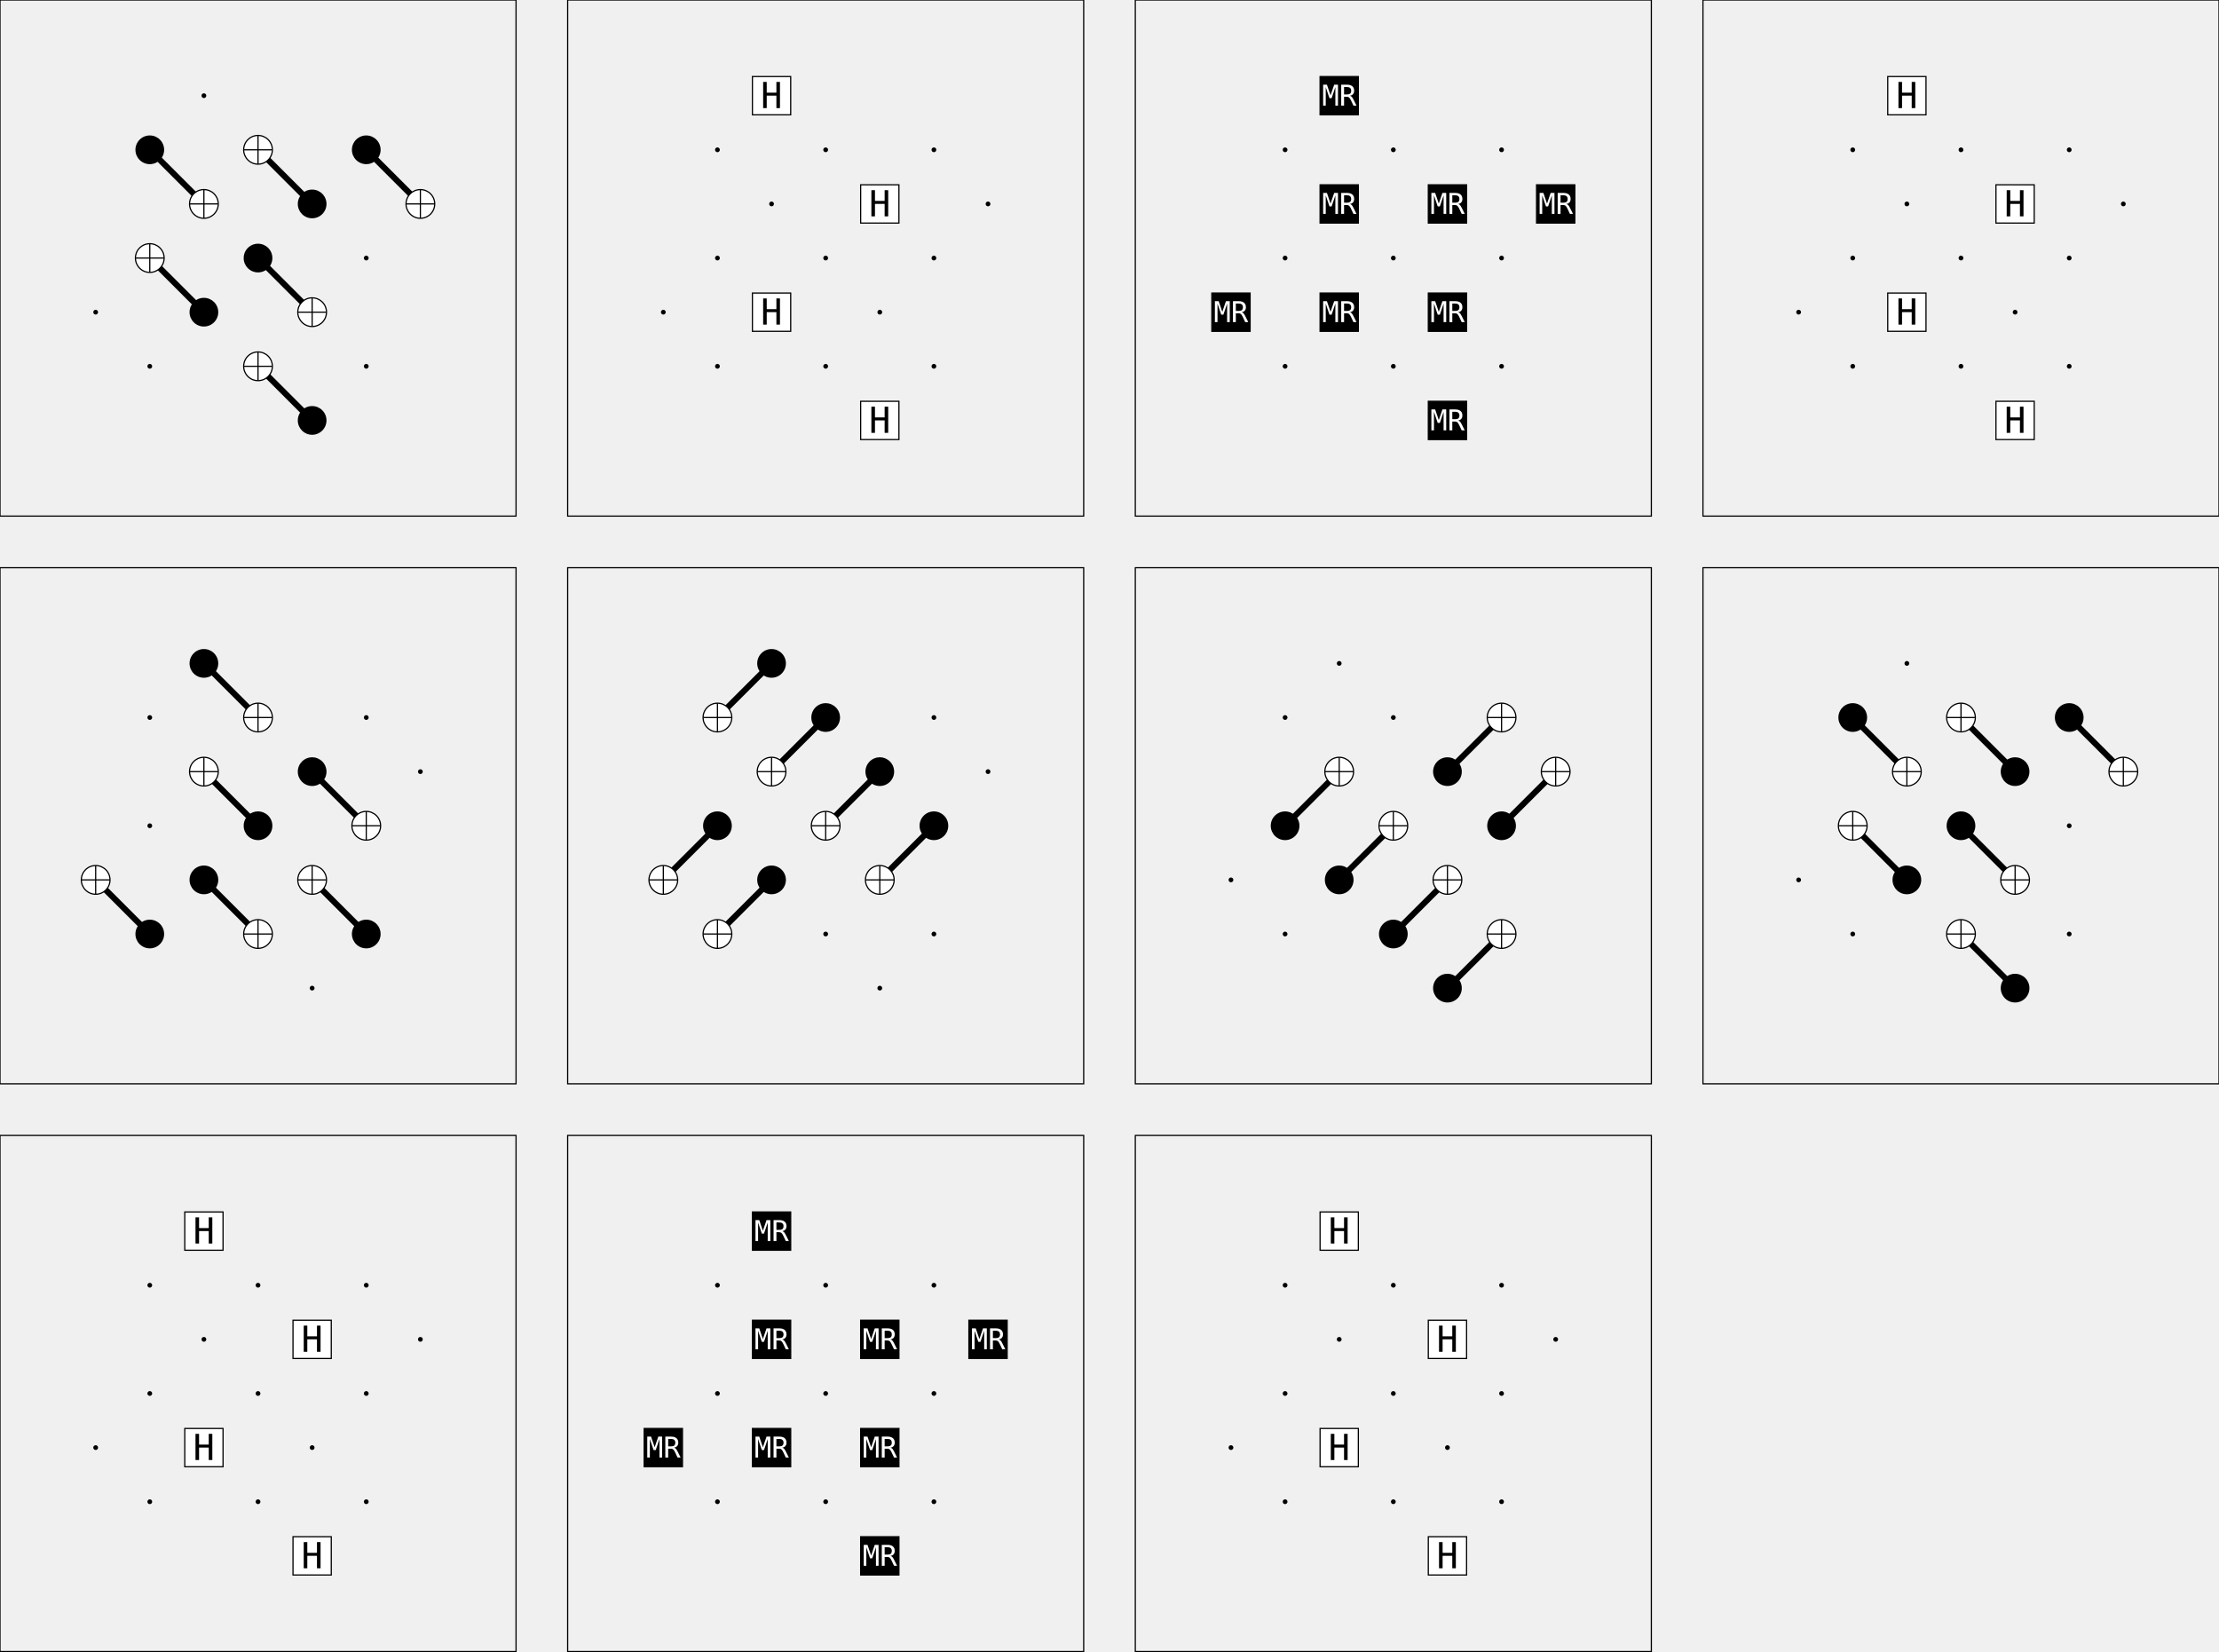
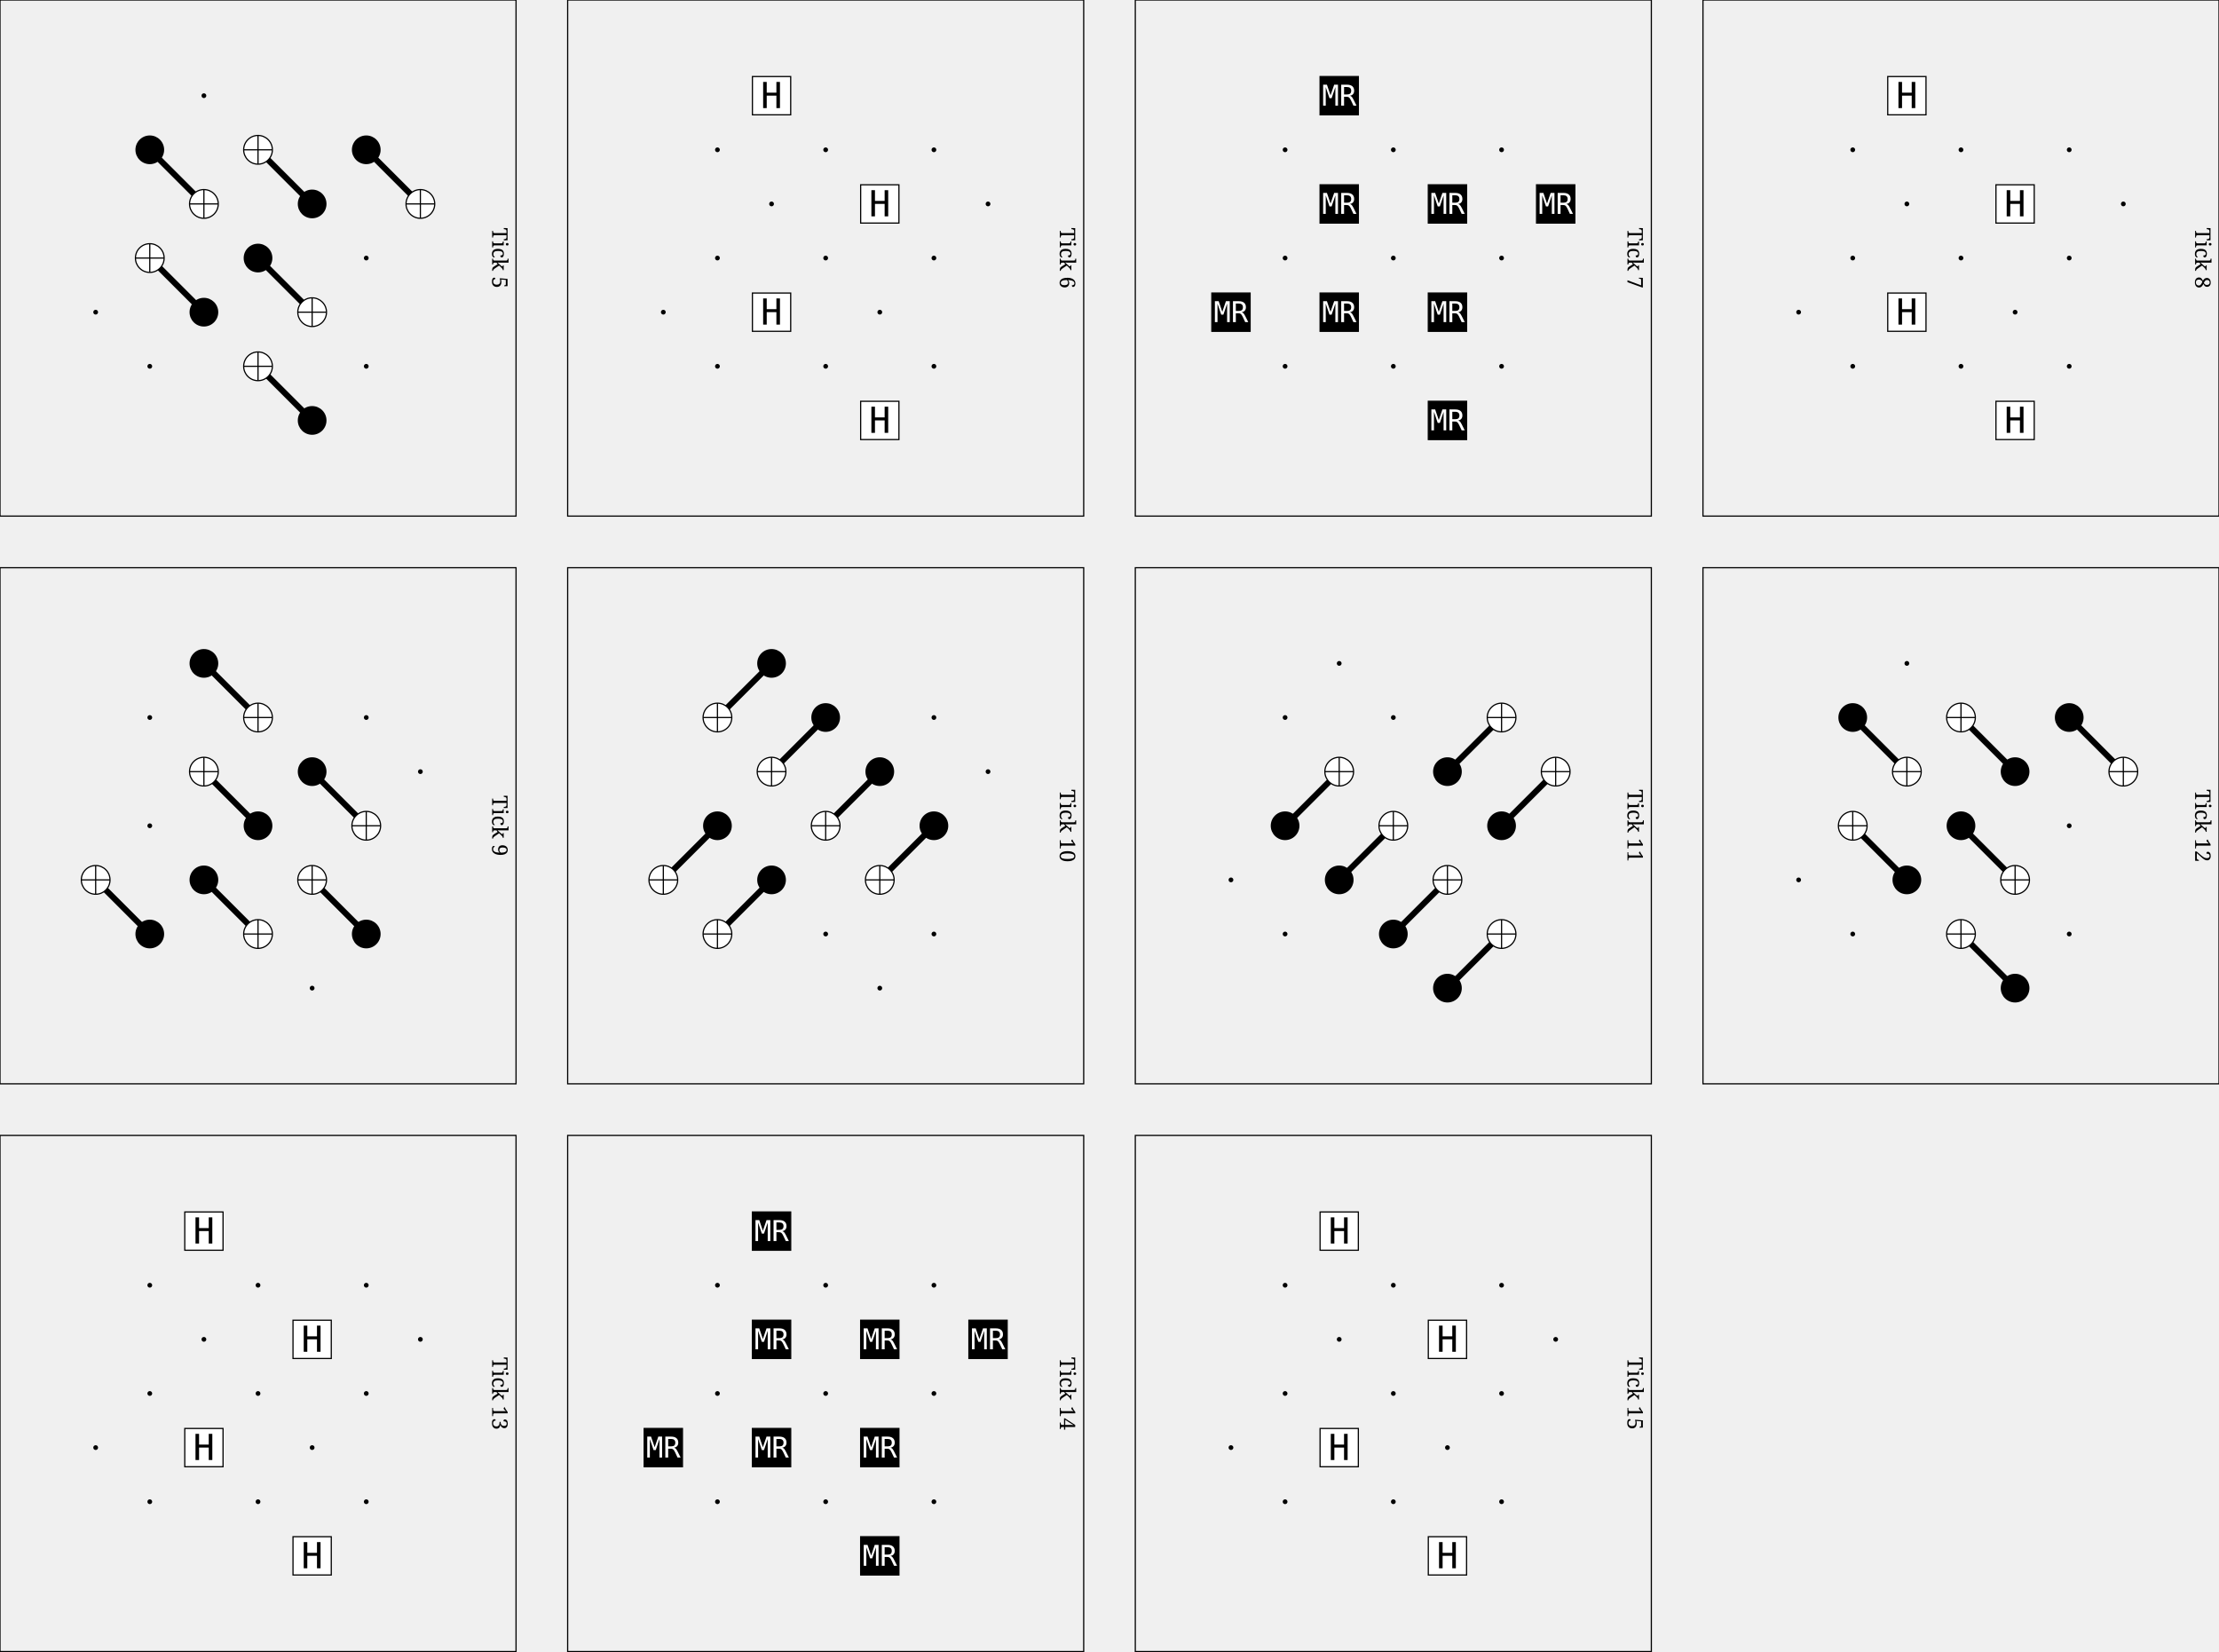
<svg xmlns="http://www.w3.org/2000/svg" viewBox="0 0 1855.57 1380.89" version="1.1">
  <g id="qubit_dots">
    <circle id="qubit_dot:1:1_1:5" cx="125.255" cy="125.255" r="2" stroke="none" fill="black" />
    <circle id="qubit_dot:2:2_0:5" cx="170.51" cy="80" r="2" stroke="none" fill="black" />
    <circle id="qubit_dot:3:3_1:5" cx="215.764" cy="125.255" r="2" stroke="none" fill="black" />
    <circle id="qubit_dot:5:5_1:5" cx="306.274" cy="125.255" r="2" stroke="none" fill="black" />
    <circle id="qubit_dot:8:1_3:5" cx="125.255" cy="215.764" r="2" stroke="none" fill="black" />
    <circle id="qubit_dot:9:2_2:5" cx="170.51" cy="170.51" r="2" stroke="none" fill="black" />
    <circle id="qubit_dot:10:3_3:5" cx="215.764" cy="215.764" r="2" stroke="none" fill="black" />
    <circle id="qubit_dot:11:4_2:5" cx="261.019" cy="170.51" r="2" stroke="none" fill="black" />
    <circle id="qubit_dot:12:5_3:5" cx="306.274" cy="215.764" r="2" stroke="none" fill="black" />
    <circle id="qubit_dot:13:6_2:5" cx="351.529" cy="170.51" r="2" stroke="none" fill="black" />
    <circle id="qubit_dot:14:0_4:5" cx="80" cy="261.019" r="2" stroke="none" fill="black" />
    <circle id="qubit_dot:15:1_5:5" cx="125.255" cy="306.274" r="2" stroke="none" fill="black" />
    <circle id="qubit_dot:16:2_4:5" cx="170.51" cy="261.019" r="2" stroke="none" fill="black" />
    <circle id="qubit_dot:17:3_5:5" cx="215.764" cy="306.274" r="2" stroke="none" fill="black" />
    <circle id="qubit_dot:18:4_4:5" cx="261.019" cy="261.019" r="2" stroke="none" fill="black" />
    <circle id="qubit_dot:19:5_5:5" cx="306.274" cy="306.274" r="2" stroke="none" fill="black" />
    <circle id="qubit_dot:25:4_6:5" cx="261.019" cy="351.529" r="2" stroke="none" fill="black" />
    <circle id="qubit_dot:1:1_1:5" cx="125.255" cy="599.937" r="2" stroke="none" fill="black" />
    <circle id="qubit_dot:2:2_0:5" cx="170.51" cy="554.682" r="2" stroke="none" fill="black" />
    <circle id="qubit_dot:3:3_1:5" cx="215.764" cy="599.937" r="2" stroke="none" fill="black" />
    <circle id="qubit_dot:5:5_1:5" cx="306.274" cy="599.937" r="2" stroke="none" fill="black" />
    <circle id="qubit_dot:8:1_3:5" cx="125.255" cy="690.446" r="2" stroke="none" fill="black" />
    <circle id="qubit_dot:9:2_2:5" cx="170.51" cy="645.192" r="2" stroke="none" fill="black" />
    <circle id="qubit_dot:10:3_3:5" cx="215.764" cy="690.446" r="2" stroke="none" fill="black" />
    <circle id="qubit_dot:11:4_2:5" cx="261.019" cy="645.192" r="2" stroke="none" fill="black" />
    <circle id="qubit_dot:12:5_3:5" cx="306.274" cy="690.446" r="2" stroke="none" fill="black" />
    <circle id="qubit_dot:13:6_2:5" cx="351.529" cy="645.192" r="2" stroke="none" fill="black" />
    <circle id="qubit_dot:14:0_4:5" cx="80" cy="735.701" r="2" stroke="none" fill="black" />
    <circle id="qubit_dot:15:1_5:5" cx="125.255" cy="780.956" r="2" stroke="none" fill="black" />
    <circle id="qubit_dot:16:2_4:5" cx="170.51" cy="735.701" r="2" stroke="none" fill="black" />
    <circle id="qubit_dot:17:3_5:5" cx="215.764" cy="780.956" r="2" stroke="none" fill="black" />
    <circle id="qubit_dot:18:4_4:5" cx="261.019" cy="735.701" r="2" stroke="none" fill="black" />
    <circle id="qubit_dot:19:5_5:5" cx="306.274" cy="780.956" r="2" stroke="none" fill="black" />
    <circle id="qubit_dot:25:4_6:5" cx="261.019" cy="826.211" r="2" stroke="none" fill="black" />
    <circle id="qubit_dot:1:1_1:5" cx="125.255" cy="1074.62" r="2" stroke="none" fill="black" />
    <circle id="qubit_dot:2:2_0:5" cx="170.51" cy="1029.36" r="2" stroke="none" fill="black" />
    <circle id="qubit_dot:3:3_1:5" cx="215.764" cy="1074.62" r="2" stroke="none" fill="black" />
    <circle id="qubit_dot:5:5_1:5" cx="306.274" cy="1074.62" r="2" stroke="none" fill="black" />
    <circle id="qubit_dot:8:1_3:5" cx="125.255" cy="1165.13" r="2" stroke="none" fill="black" />
    <circle id="qubit_dot:9:2_2:5" cx="170.51" cy="1119.87" r="2" stroke="none" fill="black" />
    <circle id="qubit_dot:10:3_3:5" cx="215.764" cy="1165.13" r="2" stroke="none" fill="black" />
    <circle id="qubit_dot:11:4_2:5" cx="261.019" cy="1119.87" r="2" stroke="none" fill="black" />
    <circle id="qubit_dot:12:5_3:5" cx="306.274" cy="1165.13" r="2" stroke="none" fill="black" />
    <circle id="qubit_dot:13:6_2:5" cx="351.529" cy="1119.87" r="2" stroke="none" fill="black" />
    <circle id="qubit_dot:14:0_4:5" cx="80" cy="1210.38" r="2" stroke="none" fill="black" />
    <circle id="qubit_dot:15:1_5:5" cx="125.255" cy="1255.64" r="2" stroke="none" fill="black" />
    <circle id="qubit_dot:16:2_4:5" cx="170.51" cy="1210.38" r="2" stroke="none" fill="black" />
    <circle id="qubit_dot:17:3_5:5" cx="215.764" cy="1255.64" r="2" stroke="none" fill="black" />
    <circle id="qubit_dot:18:4_4:5" cx="261.019" cy="1210.38" r="2" stroke="none" fill="black" />
    <circle id="qubit_dot:19:5_5:5" cx="306.274" cy="1255.64" r="2" stroke="none" fill="black" />
    <circle id="qubit_dot:25:4_6:5" cx="261.019" cy="1300.89" r="2" stroke="none" fill="black" />
    <circle id="qubit_dot:1:1_1:6" cx="599.937" cy="125.255" r="2" stroke="none" fill="black" />
    <circle id="qubit_dot:2:2_0:6" cx="645.192" cy="80" r="2" stroke="none" fill="black" />
    <circle id="qubit_dot:3:3_1:6" cx="690.446" cy="125.255" r="2" stroke="none" fill="black" />
    <circle id="qubit_dot:5:5_1:6" cx="780.956" cy="125.255" r="2" stroke="none" fill="black" />
    <circle id="qubit_dot:8:1_3:6" cx="599.937" cy="215.764" r="2" stroke="none" fill="black" />
    <circle id="qubit_dot:9:2_2:6" cx="645.192" cy="170.51" r="2" stroke="none" fill="black" />
    <circle id="qubit_dot:10:3_3:6" cx="690.446" cy="215.764" r="2" stroke="none" fill="black" />
    <circle id="qubit_dot:11:4_2:6" cx="735.701" cy="170.51" r="2" stroke="none" fill="black" />
    <circle id="qubit_dot:12:5_3:6" cx="780.956" cy="215.764" r="2" stroke="none" fill="black" />
    <circle id="qubit_dot:13:6_2:6" cx="826.211" cy="170.51" r="2" stroke="none" fill="black" />
    <circle id="qubit_dot:14:0_4:6" cx="554.682" cy="261.019" r="2" stroke="none" fill="black" />
    <circle id="qubit_dot:15:1_5:6" cx="599.937" cy="306.274" r="2" stroke="none" fill="black" />
    <circle id="qubit_dot:16:2_4:6" cx="645.192" cy="261.019" r="2" stroke="none" fill="black" />
    <circle id="qubit_dot:17:3_5:6" cx="690.446" cy="306.274" r="2" stroke="none" fill="black" />
    <circle id="qubit_dot:18:4_4:6" cx="735.701" cy="261.019" r="2" stroke="none" fill="black" />
    <circle id="qubit_dot:19:5_5:6" cx="780.956" cy="306.274" r="2" stroke="none" fill="black" />
    <circle id="qubit_dot:25:4_6:6" cx="735.701" cy="351.529" r="2" stroke="none" fill="black" />
    <circle id="qubit_dot:1:1_1:6" cx="599.937" cy="599.937" r="2" stroke="none" fill="black" />
    <circle id="qubit_dot:2:2_0:6" cx="645.192" cy="554.682" r="2" stroke="none" fill="black" />
    <circle id="qubit_dot:3:3_1:6" cx="690.446" cy="599.937" r="2" stroke="none" fill="black" />
    <circle id="qubit_dot:5:5_1:6" cx="780.956" cy="599.937" r="2" stroke="none" fill="black" />
    <circle id="qubit_dot:8:1_3:6" cx="599.937" cy="690.446" r="2" stroke="none" fill="black" />
    <circle id="qubit_dot:9:2_2:6" cx="645.192" cy="645.192" r="2" stroke="none" fill="black" />
    <circle id="qubit_dot:10:3_3:6" cx="690.446" cy="690.446" r="2" stroke="none" fill="black" />
    <circle id="qubit_dot:11:4_2:6" cx="735.701" cy="645.192" r="2" stroke="none" fill="black" />
    <circle id="qubit_dot:12:5_3:6" cx="780.956" cy="690.446" r="2" stroke="none" fill="black" />
    <circle id="qubit_dot:13:6_2:6" cx="826.211" cy="645.192" r="2" stroke="none" fill="black" />
    <circle id="qubit_dot:14:0_4:6" cx="554.682" cy="735.701" r="2" stroke="none" fill="black" />
    <circle id="qubit_dot:15:1_5:6" cx="599.937" cy="780.956" r="2" stroke="none" fill="black" />
    <circle id="qubit_dot:16:2_4:6" cx="645.192" cy="735.701" r="2" stroke="none" fill="black" />
    <circle id="qubit_dot:17:3_5:6" cx="690.446" cy="780.956" r="2" stroke="none" fill="black" />
    <circle id="qubit_dot:18:4_4:6" cx="735.701" cy="735.701" r="2" stroke="none" fill="black" />
    <circle id="qubit_dot:19:5_5:6" cx="780.956" cy="780.956" r="2" stroke="none" fill="black" />
    <circle id="qubit_dot:25:4_6:6" cx="735.701" cy="826.211" r="2" stroke="none" fill="black" />
    <circle id="qubit_dot:1:1_1:6" cx="599.937" cy="1074.62" r="2" stroke="none" fill="black" />
    <circle id="qubit_dot:2:2_0:6" cx="645.192" cy="1029.36" r="2" stroke="none" fill="black" />
    <circle id="qubit_dot:3:3_1:6" cx="690.446" cy="1074.62" r="2" stroke="none" fill="black" />
    <circle id="qubit_dot:5:5_1:6" cx="780.956" cy="1074.62" r="2" stroke="none" fill="black" />
    <circle id="qubit_dot:8:1_3:6" cx="599.937" cy="1165.13" r="2" stroke="none" fill="black" />
    <circle id="qubit_dot:9:2_2:6" cx="645.192" cy="1119.87" r="2" stroke="none" fill="black" />
    <circle id="qubit_dot:10:3_3:6" cx="690.446" cy="1165.13" r="2" stroke="none" fill="black" />
    <circle id="qubit_dot:11:4_2:6" cx="735.701" cy="1119.87" r="2" stroke="none" fill="black" />
    <circle id="qubit_dot:12:5_3:6" cx="780.956" cy="1165.13" r="2" stroke="none" fill="black" />
    <circle id="qubit_dot:13:6_2:6" cx="826.211" cy="1119.87" r="2" stroke="none" fill="black" />
    <circle id="qubit_dot:14:0_4:6" cx="554.682" cy="1210.38" r="2" stroke="none" fill="black" />
    <circle id="qubit_dot:15:1_5:6" cx="599.937" cy="1255.64" r="2" stroke="none" fill="black" />
    <circle id="qubit_dot:16:2_4:6" cx="645.192" cy="1210.38" r="2" stroke="none" fill="black" />
    <circle id="qubit_dot:17:3_5:6" cx="690.446" cy="1255.64" r="2" stroke="none" fill="black" />
    <circle id="qubit_dot:18:4_4:6" cx="735.701" cy="1210.38" r="2" stroke="none" fill="black" />
    <circle id="qubit_dot:19:5_5:6" cx="780.956" cy="1255.64" r="2" stroke="none" fill="black" />
    <circle id="qubit_dot:25:4_6:6" cx="735.701" cy="1300.89" r="2" stroke="none" fill="black" />
    <circle id="qubit_dot:1:1_1:7" cx="1074.62" cy="125.255" r="2" stroke="none" fill="black" />
    <circle id="qubit_dot:2:2_0:7" cx="1119.87" cy="80" r="2" stroke="none" fill="black" />
    <circle id="qubit_dot:3:3_1:7" cx="1165.13" cy="125.255" r="2" stroke="none" fill="black" />
    <circle id="qubit_dot:5:5_1:7" cx="1255.64" cy="125.255" r="2" stroke="none" fill="black" />
    <circle id="qubit_dot:8:1_3:7" cx="1074.62" cy="215.764" r="2" stroke="none" fill="black" />
    <circle id="qubit_dot:9:2_2:7" cx="1119.87" cy="170.51" r="2" stroke="none" fill="black" />
    <circle id="qubit_dot:10:3_3:7" cx="1165.13" cy="215.764" r="2" stroke="none" fill="black" />
    <circle id="qubit_dot:11:4_2:7" cx="1210.38" cy="170.51" r="2" stroke="none" fill="black" />
    <circle id="qubit_dot:12:5_3:7" cx="1255.64" cy="215.764" r="2" stroke="none" fill="black" />
    <circle id="qubit_dot:13:6_2:7" cx="1300.89" cy="170.51" r="2" stroke="none" fill="black" />
    <circle id="qubit_dot:14:0_4:7" cx="1029.36" cy="261.019" r="2" stroke="none" fill="black" />
    <circle id="qubit_dot:15:1_5:7" cx="1074.62" cy="306.274" r="2" stroke="none" fill="black" />
    <circle id="qubit_dot:16:2_4:7" cx="1119.87" cy="261.019" r="2" stroke="none" fill="black" />
    <circle id="qubit_dot:17:3_5:7" cx="1165.13" cy="306.274" r="2" stroke="none" fill="black" />
    <circle id="qubit_dot:18:4_4:7" cx="1210.38" cy="261.019" r="2" stroke="none" fill="black" />
    <circle id="qubit_dot:19:5_5:7" cx="1255.64" cy="306.274" r="2" stroke="none" fill="black" />
    <circle id="qubit_dot:25:4_6:7" cx="1210.38" cy="351.529" r="2" stroke="none" fill="black" />
    <circle id="qubit_dot:1:1_1:7" cx="1074.62" cy="599.937" r="2" stroke="none" fill="black" />
    <circle id="qubit_dot:2:2_0:7" cx="1119.87" cy="554.682" r="2" stroke="none" fill="black" />
    <circle id="qubit_dot:3:3_1:7" cx="1165.13" cy="599.937" r="2" stroke="none" fill="black" />
    <circle id="qubit_dot:5:5_1:7" cx="1255.64" cy="599.937" r="2" stroke="none" fill="black" />
    <circle id="qubit_dot:8:1_3:7" cx="1074.62" cy="690.446" r="2" stroke="none" fill="black" />
    <circle id="qubit_dot:9:2_2:7" cx="1119.87" cy="645.192" r="2" stroke="none" fill="black" />
    <circle id="qubit_dot:10:3_3:7" cx="1165.13" cy="690.446" r="2" stroke="none" fill="black" />
    <circle id="qubit_dot:11:4_2:7" cx="1210.38" cy="645.192" r="2" stroke="none" fill="black" />
    <circle id="qubit_dot:12:5_3:7" cx="1255.64" cy="690.446" r="2" stroke="none" fill="black" />
    <circle id="qubit_dot:13:6_2:7" cx="1300.89" cy="645.192" r="2" stroke="none" fill="black" />
    <circle id="qubit_dot:14:0_4:7" cx="1029.36" cy="735.701" r="2" stroke="none" fill="black" />
    <circle id="qubit_dot:15:1_5:7" cx="1074.62" cy="780.956" r="2" stroke="none" fill="black" />
    <circle id="qubit_dot:16:2_4:7" cx="1119.87" cy="735.701" r="2" stroke="none" fill="black" />
    <circle id="qubit_dot:17:3_5:7" cx="1165.13" cy="780.956" r="2" stroke="none" fill="black" />
    <circle id="qubit_dot:18:4_4:7" cx="1210.38" cy="735.701" r="2" stroke="none" fill="black" />
    <circle id="qubit_dot:19:5_5:7" cx="1255.64" cy="780.956" r="2" stroke="none" fill="black" />
    <circle id="qubit_dot:25:4_6:7" cx="1210.38" cy="826.211" r="2" stroke="none" fill="black" />
    <circle id="qubit_dot:1:1_1:7" cx="1074.62" cy="1074.62" r="2" stroke="none" fill="black" />
    <circle id="qubit_dot:2:2_0:7" cx="1119.87" cy="1029.36" r="2" stroke="none" fill="black" />
    <circle id="qubit_dot:3:3_1:7" cx="1165.13" cy="1074.62" r="2" stroke="none" fill="black" />
    <circle id="qubit_dot:5:5_1:7" cx="1255.64" cy="1074.62" r="2" stroke="none" fill="black" />
    <circle id="qubit_dot:8:1_3:7" cx="1074.62" cy="1165.13" r="2" stroke="none" fill="black" />
    <circle id="qubit_dot:9:2_2:7" cx="1119.87" cy="1119.87" r="2" stroke="none" fill="black" />
    <circle id="qubit_dot:10:3_3:7" cx="1165.13" cy="1165.13" r="2" stroke="none" fill="black" />
    <circle id="qubit_dot:11:4_2:7" cx="1210.38" cy="1119.87" r="2" stroke="none" fill="black" />
    <circle id="qubit_dot:12:5_3:7" cx="1255.64" cy="1165.13" r="2" stroke="none" fill="black" />
    <circle id="qubit_dot:13:6_2:7" cx="1300.89" cy="1119.87" r="2" stroke="none" fill="black" />
    <circle id="qubit_dot:14:0_4:7" cx="1029.36" cy="1210.38" r="2" stroke="none" fill="black" />
    <circle id="qubit_dot:15:1_5:7" cx="1074.62" cy="1255.64" r="2" stroke="none" fill="black" />
    <circle id="qubit_dot:16:2_4:7" cx="1119.87" cy="1210.38" r="2" stroke="none" fill="black" />
    <circle id="qubit_dot:17:3_5:7" cx="1165.13" cy="1255.64" r="2" stroke="none" fill="black" />
    <circle id="qubit_dot:18:4_4:7" cx="1210.38" cy="1210.38" r="2" stroke="none" fill="black" />
    <circle id="qubit_dot:19:5_5:7" cx="1255.64" cy="1255.64" r="2" stroke="none" fill="black" />
    <circle id="qubit_dot:25:4_6:7" cx="1210.38" cy="1300.89" r="2" stroke="none" fill="black" />
    <circle id="qubit_dot:1:1_1:8" cx="1549.3" cy="125.255" r="2" stroke="none" fill="black" />
    <circle id="qubit_dot:2:2_0:8" cx="1594.56" cy="80" r="2" stroke="none" fill="black" />
    <circle id="qubit_dot:3:3_1:8" cx="1639.81" cy="125.255" r="2" stroke="none" fill="black" />
    <circle id="qubit_dot:5:5_1:8" cx="1730.32" cy="125.255" r="2" stroke="none" fill="black" />
    <circle id="qubit_dot:8:1_3:8" cx="1549.3" cy="215.764" r="2" stroke="none" fill="black" />
    <circle id="qubit_dot:9:2_2:8" cx="1594.56" cy="170.51" r="2" stroke="none" fill="black" />
    <circle id="qubit_dot:10:3_3:8" cx="1639.81" cy="215.764" r="2" stroke="none" fill="black" />
    <circle id="qubit_dot:11:4_2:8" cx="1685.07" cy="170.51" r="2" stroke="none" fill="black" />
    <circle id="qubit_dot:12:5_3:8" cx="1730.32" cy="215.764" r="2" stroke="none" fill="black" />
    <circle id="qubit_dot:13:6_2:8" cx="1775.57" cy="170.51" r="2" stroke="none" fill="black" />
    <circle id="qubit_dot:14:0_4:8" cx="1504.05" cy="261.019" r="2" stroke="none" fill="black" />
    <circle id="qubit_dot:15:1_5:8" cx="1549.3" cy="306.274" r="2" stroke="none" fill="black" />
    <circle id="qubit_dot:16:2_4:8" cx="1594.56" cy="261.019" r="2" stroke="none" fill="black" />
    <circle id="qubit_dot:17:3_5:8" cx="1639.81" cy="306.274" r="2" stroke="none" fill="black" />
    <circle id="qubit_dot:18:4_4:8" cx="1685.07" cy="261.019" r="2" stroke="none" fill="black" />
    <circle id="qubit_dot:19:5_5:8" cx="1730.32" cy="306.274" r="2" stroke="none" fill="black" />
    <circle id="qubit_dot:25:4_6:8" cx="1685.07" cy="351.529" r="2" stroke="none" fill="black" />
    <circle id="qubit_dot:1:1_1:8" cx="1549.3" cy="599.937" r="2" stroke="none" fill="black" />
    <circle id="qubit_dot:2:2_0:8" cx="1594.56" cy="554.682" r="2" stroke="none" fill="black" />
    <circle id="qubit_dot:3:3_1:8" cx="1639.81" cy="599.937" r="2" stroke="none" fill="black" />
    <circle id="qubit_dot:5:5_1:8" cx="1730.32" cy="599.937" r="2" stroke="none" fill="black" />
    <circle id="qubit_dot:8:1_3:8" cx="1549.3" cy="690.446" r="2" stroke="none" fill="black" />
    <circle id="qubit_dot:9:2_2:8" cx="1594.56" cy="645.192" r="2" stroke="none" fill="black" />
    <circle id="qubit_dot:10:3_3:8" cx="1639.81" cy="690.446" r="2" stroke="none" fill="black" />
    <circle id="qubit_dot:11:4_2:8" cx="1685.07" cy="645.192" r="2" stroke="none" fill="black" />
    <circle id="qubit_dot:12:5_3:8" cx="1730.32" cy="690.446" r="2" stroke="none" fill="black" />
    <circle id="qubit_dot:13:6_2:8" cx="1775.57" cy="645.192" r="2" stroke="none" fill="black" />
    <circle id="qubit_dot:14:0_4:8" cx="1504.05" cy="735.701" r="2" stroke="none" fill="black" />
    <circle id="qubit_dot:15:1_5:8" cx="1549.3" cy="780.956" r="2" stroke="none" fill="black" />
    <circle id="qubit_dot:16:2_4:8" cx="1594.56" cy="735.701" r="2" stroke="none" fill="black" />
    <circle id="qubit_dot:17:3_5:8" cx="1639.81" cy="780.956" r="2" stroke="none" fill="black" />
    <circle id="qubit_dot:18:4_4:8" cx="1685.07" cy="735.701" r="2" stroke="none" fill="black" />
    <circle id="qubit_dot:19:5_5:8" cx="1730.32" cy="780.956" r="2" stroke="none" fill="black" />
    <circle id="qubit_dot:25:4_6:8" cx="1685.07" cy="826.211" r="2" stroke="none" fill="black" />
  </g>
  <path d="M170.51,261.019 L125.255,215.764 " fill="none" stroke="black" stroke-width="5" />
  <circle cx="170.51" cy="261.019" r="12" stroke="none" fill="black" />
  <circle cx="125.255" cy="215.764" r="12" stroke="black" fill="white" />
  <path d="M113.255,215.764 L137.255,215.764 M125.255,203.764 L125.255,227.764 " stroke="black" />
  <path d="M261.019,170.51 L215.764,125.255 " fill="none" stroke="black" stroke-width="5" />
  <circle cx="261.019" cy="170.51" r="12" stroke="none" fill="black" />
  <circle cx="215.764" cy="125.255" r="12" stroke="black" fill="white" />
  <path d="M203.764,125.255 L227.764,125.255 M215.764,113.255 L215.764,137.255 " stroke="black" />
  <path d="M261.019,351.529 L215.764,306.274 " fill="none" stroke="black" stroke-width="5" />
  <circle cx="261.019" cy="351.529" r="12" stroke="none" fill="black" />
  <circle cx="215.764" cy="306.274" r="12" stroke="black" fill="white" />
  <path d="M203.764,306.274 L227.764,306.274 M215.764,294.274 L215.764,318.274 " stroke="black" />
  <path d="M125.255,125.255 L170.51,170.51 " fill="none" stroke="black" stroke-width="5" />
  <circle cx="125.255" cy="125.255" r="12" stroke="none" fill="black" />
  <circle cx="170.51" cy="170.51" r="12" stroke="black" fill="white" />
  <path d="M158.51,170.51 L182.51,170.51 M170.51,158.51 L170.51,182.51 " stroke="black" />
  <path d="M215.764,215.764 L261.019,261.019 " fill="none" stroke="black" stroke-width="5" />
  <circle cx="215.764" cy="215.764" r="12" stroke="none" fill="black" />
  <circle cx="261.019" cy="261.019" r="12" stroke="black" fill="white" />
  <path d="M249.019,261.019 L273.019,261.019 M261.019,249.019 L261.019,273.019 " stroke="black" />
  <path d="M306.274,125.255 L351.529,170.51 " fill="none" stroke="black" stroke-width="5" />
  <circle cx="306.274" cy="125.255" r="12" stroke="none" fill="black" />
  <circle cx="351.529" cy="170.51" r="12" stroke="black" fill="white" />
  <path d="M339.529,170.51 L363.529,170.51 M351.529,158.51 L351.529,182.51 " stroke="black" />
  <rect x="629.192" y="64" width="32" height="32" stroke="black" fill="white" />
  <text dominant-baseline="central" text-anchor="middle" font-family="monospace" font-size="30" x="645.192" y="80">H</text>
  <rect x="719.701" y="154.51" width="32" height="32" stroke="black" fill="white" />
  <text dominant-baseline="central" text-anchor="middle" font-family="monospace" font-size="30" x="735.701" y="170.51">H</text>
  <rect x="629.192" y="245.019" width="32" height="32" stroke="black" fill="white" />
  <text dominant-baseline="central" text-anchor="middle" font-family="monospace" font-size="30" x="645.192" y="261.019">H</text>
  <rect x="719.701" y="335.529" width="32" height="32" stroke="black" fill="white" />
  <text dominant-baseline="central" text-anchor="middle" font-family="monospace" font-size="30" x="735.701" y="351.529">H</text>
  <rect x="1103.87" y="64" width="32" height="32" stroke="black" fill="black" />
  <text dominant-baseline="central" text-anchor="middle" font-family="monospace" font-size="24" x="1119.87" y="80" fill="white">MR</text>
  <rect x="1103.87" y="154.51" width="32" height="32" stroke="black" fill="black" />
  <text dominant-baseline="central" text-anchor="middle" font-family="monospace" font-size="24" x="1119.87" y="170.51" fill="white">MR</text>
  <rect x="1194.38" y="154.51" width="32" height="32" stroke="black" fill="black" />
  <text dominant-baseline="central" text-anchor="middle" font-family="monospace" font-size="24" x="1210.38" y="170.51" fill="white">MR</text>
  <rect x="1284.89" y="154.51" width="32" height="32" stroke="black" fill="black" />
  <text dominant-baseline="central" text-anchor="middle" font-family="monospace" font-size="24" x="1300.89" y="170.51" fill="white">MR</text>
  <rect x="1013.36" y="245.019" width="32" height="32" stroke="black" fill="black" />
  <text dominant-baseline="central" text-anchor="middle" font-family="monospace" font-size="24" x="1029.36" y="261.019" fill="white">MR</text>
  <rect x="1103.87" y="245.019" width="32" height="32" stroke="black" fill="black" />
  <text dominant-baseline="central" text-anchor="middle" font-family="monospace" font-size="24" x="1119.87" y="261.019" fill="white">MR</text>
  <rect x="1194.38" y="245.019" width="32" height="32" stroke="black" fill="black" />
  <text dominant-baseline="central" text-anchor="middle" font-family="monospace" font-size="24" x="1210.38" y="261.019" fill="white">MR</text>
  <rect x="1194.38" y="335.529" width="32" height="32" stroke="black" fill="black" />
  <text dominant-baseline="central" text-anchor="middle" font-family="monospace" font-size="24" x="1210.38" y="351.529" fill="white">MR</text>
  <rect x="1578.56" y="64" width="32" height="32" stroke="black" fill="white" />
  <text dominant-baseline="central" text-anchor="middle" font-family="monospace" font-size="30" x="1594.56" y="80">H</text>
  <rect x="1669.06" y="154.51" width="32" height="32" stroke="black" fill="white" />
  <text dominant-baseline="central" text-anchor="middle" font-family="monospace" font-size="30" x="1685.06" y="170.51">H</text>
  <rect x="1578.56" y="245.019" width="32" height="32" stroke="black" fill="white" />
  <text dominant-baseline="central" text-anchor="middle" font-family="monospace" font-size="30" x="1594.56" y="261.019">H</text>
  <rect x="1669.06" y="335.529" width="32" height="32" stroke="black" fill="white" />
  <text dominant-baseline="central" text-anchor="middle" font-family="monospace" font-size="30" x="1685.06" y="351.529">H</text>
  <path d="M170.51,554.682 L215.764,599.937 " fill="none" stroke="black" stroke-width="5" />
  <circle cx="170.51" cy="554.682" r="12" stroke="none" fill="black" />
  <circle cx="215.764" cy="599.937" r="12" stroke="black" fill="white" />
  <path d="M203.764,599.937 L227.764,599.937 M215.764,587.937 L215.764,611.937 " stroke="black" />
  <path d="M170.51,735.701 L215.764,780.956 " fill="none" stroke="black" stroke-width="5" />
  <circle cx="170.51" cy="735.701" r="12" stroke="none" fill="black" />
  <circle cx="215.764" cy="780.956" r="12" stroke="black" fill="white" />
  <path d="M203.764,780.956 L227.764,780.956 M215.764,768.956 L215.764,792.956 " stroke="black" />
  <path d="M261.019,645.192 L306.274,690.446 " fill="none" stroke="black" stroke-width="5" />
  <circle cx="261.019" cy="645.192" r="12" stroke="none" fill="black" />
  <circle cx="306.274" cy="690.446" r="12" stroke="black" fill="white" />
  <path d="M294.274,690.446 L318.274,690.446 M306.274,678.446 L306.274,702.446 " stroke="black" />
  <path d="M125.255,780.956 L80,735.701 " fill="none" stroke="black" stroke-width="5" />
  <circle cx="125.255" cy="780.956" r="12" stroke="none" fill="black" />
  <circle cx="80" cy="735.701" r="12" stroke="black" fill="white" />
  <path d="M68,735.701 L92,735.701 M80,723.701 L80,747.701 " stroke="black" />
  <path d="M215.764,690.446 L170.51,645.192 " fill="none" stroke="black" stroke-width="5" />
  <circle cx="215.764" cy="690.446" r="12" stroke="none" fill="black" />
  <circle cx="170.51" cy="645.192" r="12" stroke="black" fill="white" />
  <path d="M158.51,645.192 L182.51,645.192 M170.51,633.192 L170.51,657.192 " stroke="black" />
  <path d="M306.274,780.956 L261.019,735.701 " fill="none" stroke="black" stroke-width="5" />
  <circle cx="306.274" cy="780.956" r="12" stroke="none" fill="black" />
  <circle cx="261.019" cy="735.701" r="12" stroke="black" fill="white" />
  <path d="M249.019,735.701 L273.019,735.701 M261.019,723.701 L261.019,747.701 " stroke="black" />
  <path d="M645.192,554.682 L599.937,599.937 " fill="none" stroke="black" stroke-width="5" />
  <circle cx="645.192" cy="554.682" r="12" stroke="none" fill="black" />
  <circle cx="599.937" cy="599.937" r="12" stroke="black" fill="white" />
  <path d="M587.937,599.937 L611.937,599.937 M599.937,587.937 L599.937,611.937 " stroke="black" />
  <path d="M645.192,735.701 L599.937,780.956 " fill="none" stroke="black" stroke-width="5" />
  <circle cx="645.192" cy="735.701" r="12" stroke="none" fill="black" />
  <circle cx="599.937" cy="780.956" r="12" stroke="black" fill="white" />
  <path d="M587.937,780.956 L611.937,780.956 M599.937,768.956 L599.937,792.956 " stroke="black" />
  <path d="M735.701,645.192 L690.446,690.446 " fill="none" stroke="black" stroke-width="5" />
  <circle cx="735.701" cy="645.192" r="12" stroke="none" fill="black" />
  <circle cx="690.446" cy="690.446" r="12" stroke="black" fill="white" />
  <path d="M678.446,690.446 L702.446,690.446 M690.446,678.446 L690.446,702.446 " stroke="black" />
  <path d="M599.937,690.446 L554.682,735.701 " fill="none" stroke="black" stroke-width="5" />
  <circle cx="599.937" cy="690.446" r="12" stroke="none" fill="black" />
  <circle cx="554.682" cy="735.701" r="12" stroke="black" fill="white" />
  <path d="M542.682,735.701 L566.682,735.701 M554.682,723.701 L554.682,747.701 " stroke="black" />
  <path d="M690.446,599.937 L645.192,645.192 " fill="none" stroke="black" stroke-width="5" />
  <circle cx="690.446" cy="599.937" r="12" stroke="none" fill="black" />
  <circle cx="645.192" cy="645.192" r="12" stroke="black" fill="white" />
  <path d="M633.192,645.192 L657.192,645.192 M645.192,633.192 L645.192,657.192 " stroke="black" />
  <path d="M780.956,690.446 L735.701,735.701 " fill="none" stroke="black" stroke-width="5" />
  <circle cx="780.956" cy="690.446" r="12" stroke="none" fill="black" />
  <circle cx="735.701" cy="735.701" r="12" stroke="black" fill="white" />
  <path d="M723.701,735.701 L747.701,735.701 M735.701,723.701 L735.701,747.701 " stroke="black" />
  <path d="M1119.87,735.701 L1165.13,690.446 " fill="none" stroke="black" stroke-width="5" />
  <circle cx="1119.87" cy="735.701" r="12" stroke="none" fill="black" />
  <circle cx="1165.13" cy="690.446" r="12" stroke="black" fill="white" />
  <path d="M1153.13,690.446 L1177.13,690.446 M1165.13,678.446 L1165.13,702.446 " stroke="black" />
  <path d="M1210.38,645.192 L1255.64,599.937 " fill="none" stroke="black" stroke-width="5" />
  <circle cx="1210.38" cy="645.192" r="12" stroke="none" fill="black" />
  <circle cx="1255.64" cy="599.937" r="12" stroke="black" fill="white" />
  <path d="M1243.64,599.937 L1267.64,599.937 M1255.64,587.937 L1255.64,611.937 " stroke="black" />
  <path d="M1210.38,826.211 L1255.64,780.956 " fill="none" stroke="black" stroke-width="5" />
  <circle cx="1210.38" cy="826.211" r="12" stroke="none" fill="black" />
  <circle cx="1255.64" cy="780.956" r="12" stroke="black" fill="white" />
  <path d="M1243.64,780.956 L1267.64,780.956 M1255.64,768.956 L1255.64,792.956 " stroke="black" />
  <path d="M1074.62,690.446 L1119.87,645.192 " fill="none" stroke="black" stroke-width="5" />
  <circle cx="1074.62" cy="690.446" r="12" stroke="none" fill="black" />
  <circle cx="1119.87" cy="645.192" r="12" stroke="black" fill="white" />
  <path d="M1107.87,645.192 L1131.87,645.192 M1119.87,633.192 L1119.87,657.192 " stroke="black" />
  <path d="M1165.13,780.956 L1210.38,735.701 " fill="none" stroke="black" stroke-width="5" />
  <circle cx="1165.13" cy="780.956" r="12" stroke="none" fill="black" />
  <circle cx="1210.38" cy="735.701" r="12" stroke="black" fill="white" />
  <path d="M1198.38,735.701 L1222.38,735.701 M1210.38,723.701 L1210.38,747.701 " stroke="black" />
  <path d="M1255.64,690.446 L1300.89,645.192 " fill="none" stroke="black" stroke-width="5" />
  <circle cx="1255.64" cy="690.446" r="12" stroke="none" fill="black" />
  <circle cx="1300.89" cy="645.192" r="12" stroke="black" fill="white" />
  <path d="M1288.89,645.192 L1312.89,645.192 M1300.89,633.192 L1300.89,657.192 " stroke="black" />
  <path d="M1594.56,735.701 L1549.3,690.446 " fill="none" stroke="black" stroke-width="5" />
  <circle cx="1594.56" cy="735.701" r="12" stroke="none" fill="black" />
  <circle cx="1549.3" cy="690.446" r="12" stroke="black" fill="white" />
  <path d="M1537.3,690.446 L1561.3,690.446 M1549.3,678.446 L1549.3,702.446 " stroke="black" />
  <path d="M1685.06,645.192 L1639.81,599.937 " fill="none" stroke="black" stroke-width="5" />
  <circle cx="1685.06" cy="645.192" r="12" stroke="none" fill="black" />
  <circle cx="1639.81" cy="599.937" r="12" stroke="black" fill="white" />
  <path d="M1627.81,599.937 L1651.81,599.937 M1639.81,587.937 L1639.81,611.937 " stroke="black" />
  <path d="M1685.06,826.211 L1639.81,780.956 " fill="none" stroke="black" stroke-width="5" />
  <circle cx="1685.06" cy="826.211" r="12" stroke="none" fill="black" />
  <circle cx="1639.81" cy="780.956" r="12" stroke="black" fill="white" />
  <path d="M1627.81,780.956 L1651.81,780.956 M1639.81,768.956 L1639.81,792.956 " stroke="black" />
  <path d="M1549.3,599.937 L1594.56,645.192 " fill="none" stroke="black" stroke-width="5" />
  <circle cx="1549.3" cy="599.937" r="12" stroke="none" fill="black" />
  <circle cx="1594.56" cy="645.192" r="12" stroke="black" fill="white" />
  <path d="M1582.56,645.192 L1606.56,645.192 M1594.56,633.192 L1594.56,657.192 " stroke="black" />
  <path d="M1639.81,690.446 L1685.06,735.701 " fill="none" stroke="black" stroke-width="5" />
  <circle cx="1639.81" cy="690.446" r="12" stroke="none" fill="black" />
  <circle cx="1685.06" cy="735.701" r="12" stroke="black" fill="white" />
  <path d="M1673.06,735.701 L1697.06,735.701 M1685.06,723.701 L1685.06,747.701 " stroke="black" />
  <path d="M1730.32,599.937 L1775.57,645.192 " fill="none" stroke="black" stroke-width="5" />
  <circle cx="1730.32" cy="599.937" r="12" stroke="none" fill="black" />
  <circle cx="1775.57" cy="645.192" r="12" stroke="black" fill="white" />
  <path d="M1763.57,645.192 L1787.57,645.192 M1775.57,633.192 L1775.57,657.192 " stroke="black" />
  <rect x="154.51" y="1013.36" width="32" height="32" stroke="black" fill="white" />
  <text dominant-baseline="central" text-anchor="middle" font-family="monospace" font-size="30" x="170.51" y="1029.36">H</text>
  <rect x="245.019" y="1103.87" width="32" height="32" stroke="black" fill="white" />
  <text dominant-baseline="central" text-anchor="middle" font-family="monospace" font-size="30" x="261.019" y="1119.87">H</text>
  <rect x="154.51" y="1194.38" width="32" height="32" stroke="black" fill="white" />
  <text dominant-baseline="central" text-anchor="middle" font-family="monospace" font-size="30" x="170.51" y="1210.38">H</text>
  <rect x="245.019" y="1284.89" width="32" height="32" stroke="black" fill="white" />
  <text dominant-baseline="central" text-anchor="middle" font-family="monospace" font-size="30" x="261.019" y="1300.89">H</text>
  <rect x="629.192" y="1013.36" width="32" height="32" stroke="black" fill="black" />
  <text dominant-baseline="central" text-anchor="middle" font-family="monospace" font-size="24" x="645.192" y="1029.36" fill="white">MR</text>
  <rect x="629.192" y="1103.87" width="32" height="32" stroke="black" fill="black" />
  <text dominant-baseline="central" text-anchor="middle" font-family="monospace" font-size="24" x="645.192" y="1119.87" fill="white">MR</text>
  <rect x="719.701" y="1103.87" width="32" height="32" stroke="black" fill="black" />
  <text dominant-baseline="central" text-anchor="middle" font-family="monospace" font-size="24" x="735.701" y="1119.87" fill="white">MR</text>
  <rect x="810.211" y="1103.87" width="32" height="32" stroke="black" fill="black" />
  <text dominant-baseline="central" text-anchor="middle" font-family="monospace" font-size="24" x="826.211" y="1119.87" fill="white">MR</text>
  <rect x="538.682" y="1194.38" width="32" height="32" stroke="black" fill="black" />
  <text dominant-baseline="central" text-anchor="middle" font-family="monospace" font-size="24" x="554.682" y="1210.38" fill="white">MR</text>
  <rect x="629.192" y="1194.38" width="32" height="32" stroke="black" fill="black" />
  <text dominant-baseline="central" text-anchor="middle" font-family="monospace" font-size="24" x="645.192" y="1210.38" fill="white">MR</text>
  <rect x="719.701" y="1194.38" width="32" height="32" stroke="black" fill="black" />
  <text dominant-baseline="central" text-anchor="middle" font-family="monospace" font-size="24" x="735.701" y="1210.38" fill="white">MR</text>
  <rect x="719.701" y="1284.89" width="32" height="32" stroke="black" fill="black" />
  <text dominant-baseline="central" text-anchor="middle" font-family="monospace" font-size="24" x="735.701" y="1300.89" fill="white">MR</text>
  <rect x="1103.87" y="1013.36" width="32" height="32" stroke="black" fill="white" />
  <text dominant-baseline="central" text-anchor="middle" font-family="monospace" font-size="30" x="1119.87" y="1029.36">H</text>
  <rect x="1194.38" y="1103.87" width="32" height="32" stroke="black" fill="white" />
  <text dominant-baseline="central" text-anchor="middle" font-family="monospace" font-size="30" x="1210.38" y="1119.87">H</text>
  <rect x="1103.87" y="1194.38" width="32" height="32" stroke="black" fill="white" />
  <text dominant-baseline="central" text-anchor="middle" font-family="monospace" font-size="30" x="1119.87" y="1210.38">H</text>
  <rect x="1194.38" y="1284.89" width="32" height="32" stroke="black" fill="white" />
  <text dominant-baseline="central" text-anchor="middle" font-family="monospace" font-size="30" x="1210.38" y="1300.89">H</text>
  <g id="tick_borders">
+     <text dominant-baseline="hanging" text-anchor="middle" font-family="serif" font-size="18" transform="rotate(90)" x="215.764" y="-425.529">Tick 5</text>
    <rect id="tick_border:0:0_0:5" x="0" y="0" width="431.529" height="431.529" stroke="black" fill="none" />
-     <rect id="tick_border:0:1_0:5" x="0" y="474.682" width="431.529" height="431.529" stroke="black" fill="none" />
-     <rect id="tick_border:0:2_0:5" x="0" y="949.364" width="431.529" height="431.529" stroke="black" fill="none" />
-     <rect id="tick_border:0:0_1:5" x="474.682" y="0" width="431.529" height="431.529" stroke="black" fill="none" />
-     <rect id="tick_border:0:1_1:5" x="474.682" y="474.682" width="431.529" height="431.529" stroke="black" fill="none" />
-     <rect id="tick_border:0:2_1:5" x="474.682" y="949.364" width="431.529" height="431.529" stroke="black" fill="none" />
-     <rect id="tick_border:0:0_2:5" x="949.364" y="0" width="431.529" height="431.529" stroke="black" fill="none" />
-     <rect id="tick_border:0:1_2:5" x="949.364" y="474.682" width="431.529" height="431.529" stroke="black" fill="none" />
-     <rect id="tick_border:0:2_2:5" x="949.364" y="949.364" width="431.529" height="431.529" stroke="black" fill="none" />
-     <rect id="tick_border:0:0_3:5" x="1424.05" y="0" width="431.529" height="431.529" stroke="black" fill="none" />
-     <rect id="tick_border:0:1_3:5" x="1424.05" y="474.682" width="431.529" height="431.529" stroke="black" fill="none" />
+     <text dominant-baseline="hanging" text-anchor="middle" font-family="serif" font-size="18" transform="rotate(90)" x="215.764" y="-900.211">Tick 6</text>
+     <rect id="tick_border:1:0_1:6" x="474.682" y="0" width="431.529" height="431.529" stroke="black" fill="none" />
+     <text dominant-baseline="hanging" text-anchor="middle" font-family="serif" font-size="18" transform="rotate(90)" x="215.764" y="-1374.89">Tick 7</text>
+     <rect id="tick_border:2:0_2:7" x="949.364" y="0" width="431.529" height="431.529" stroke="black" fill="none" />
+     <text dominant-baseline="hanging" text-anchor="middle" font-family="serif" font-size="18" transform="rotate(90)" x="215.764" y="-1849.57">Tick 8</text>
+     <rect id="tick_border:3:0_3:8" x="1424.05" y="0" width="431.529" height="431.529" stroke="black" fill="none" />
+     <text dominant-baseline="hanging" text-anchor="middle" font-family="serif" font-size="18" transform="rotate(90)" x="690.446" y="-425.529">Tick 9</text>
+     <rect id="tick_border:4:1_0:9" x="0" y="474.682" width="431.529" height="431.529" stroke="black" fill="none" />
+     <text dominant-baseline="hanging" text-anchor="middle" font-family="serif" font-size="18" transform="rotate(90)" x="690.446" y="-900.211">Tick 10</text>
+     <rect id="tick_border:5:1_1:10" x="474.682" y="474.682" width="431.529" height="431.529" stroke="black" fill="none" />
+     <text dominant-baseline="hanging" text-anchor="middle" font-family="serif" font-size="18" transform="rotate(90)" x="690.446" y="-1374.89">Tick 11</text>
+     <rect id="tick_border:6:1_2:11" x="949.364" y="474.682" width="431.529" height="431.529" stroke="black" fill="none" />
+     <text dominant-baseline="hanging" text-anchor="middle" font-family="serif" font-size="18" transform="rotate(90)" x="690.446" y="-1849.57">Tick 12</text>
+     <rect id="tick_border:7:1_3:12" x="1424.05" y="474.682" width="431.529" height="431.529" stroke="black" fill="none" />
+     <text dominant-baseline="hanging" text-anchor="middle" font-family="serif" font-size="18" transform="rotate(90)" x="1165.13" y="-425.529">Tick 13</text>
+     <rect id="tick_border:8:2_0:13" x="0" y="949.364" width="431.529" height="431.529" stroke="black" fill="none" />
+     <text dominant-baseline="hanging" text-anchor="middle" font-family="serif" font-size="18" transform="rotate(90)" x="1165.13" y="-900.211">Tick 14</text>
+     <rect id="tick_border:9:2_1:14" x="474.682" y="949.364" width="431.529" height="431.529" stroke="black" fill="none" />
+     <text dominant-baseline="hanging" text-anchor="middle" font-family="serif" font-size="18" transform="rotate(90)" x="1165.13" y="-1374.89">Tick 15</text>
+     <rect id="tick_border:10:2_2:15" x="949.364" y="949.364" width="431.529" height="431.529" stroke="black" fill="none" />
  </g>
</svg>
